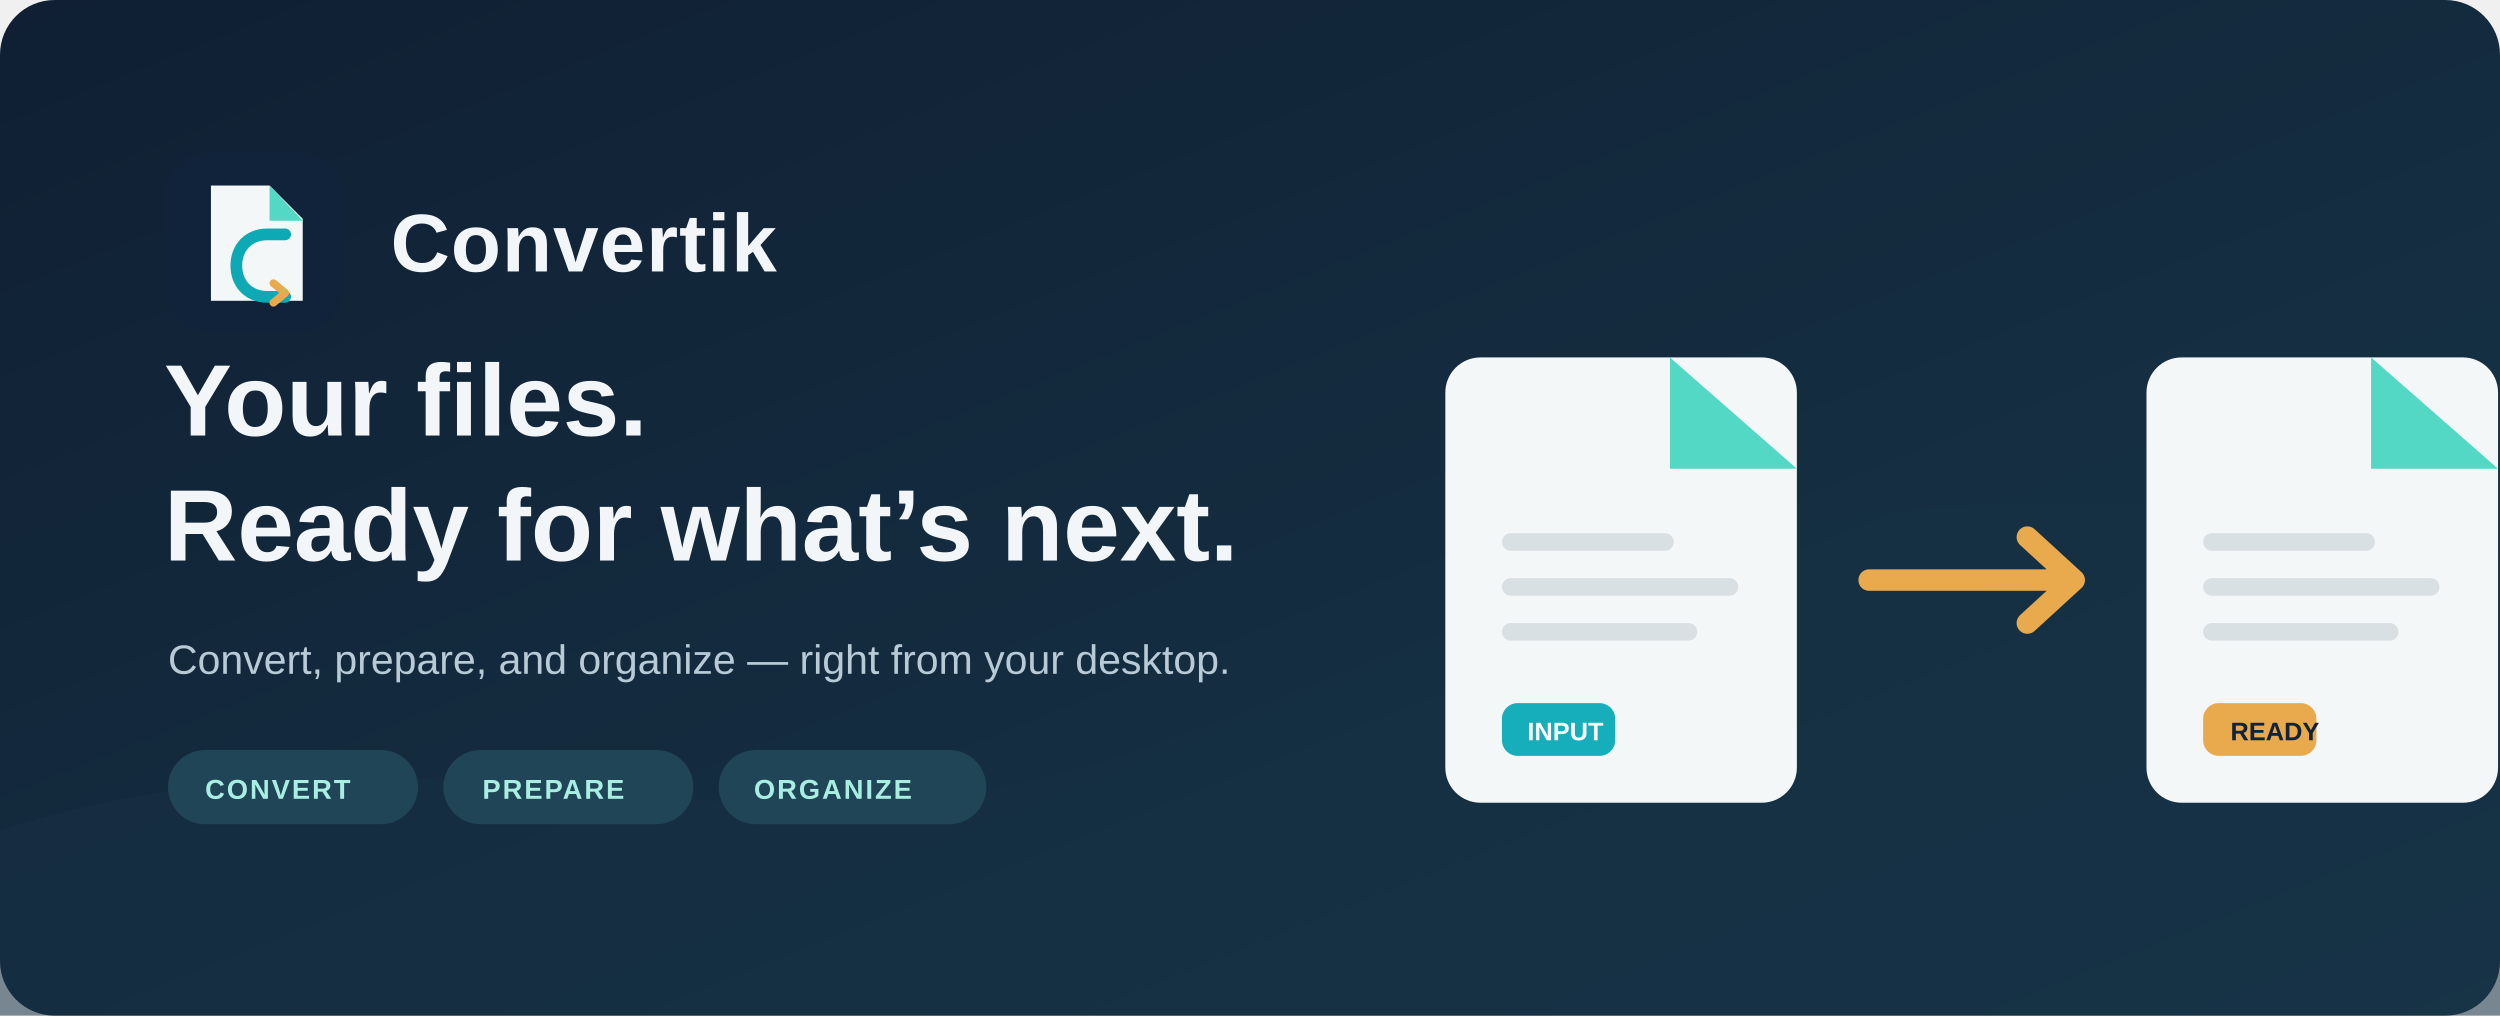
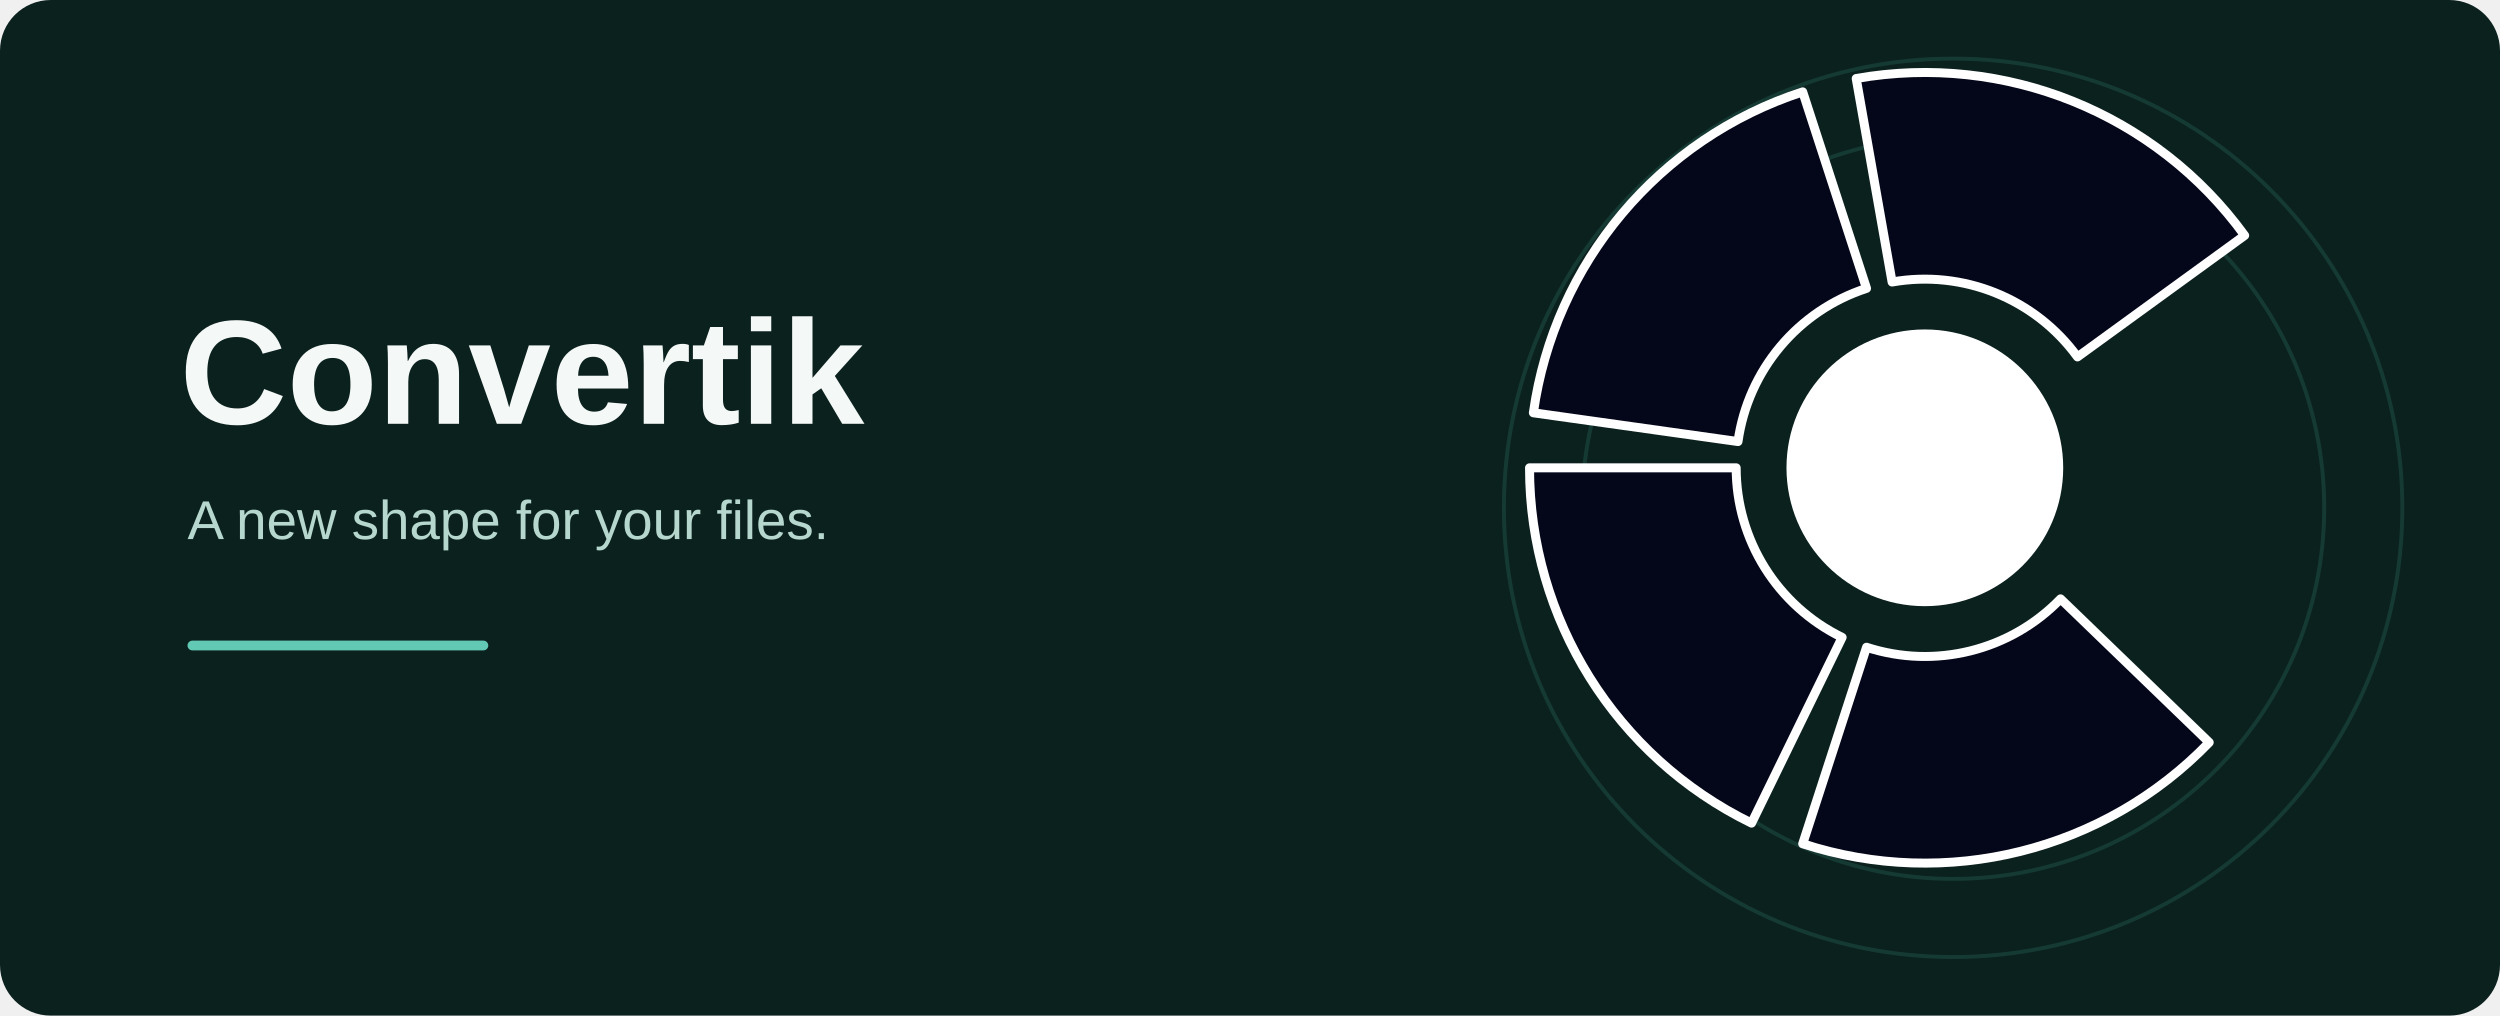
- <svg xmlns="http://www.w3.org/2000/svg" width="1280" height="520" viewBox="0 0 1280 520" role="img" aria-labelledby="title desc">
-   <defs>
-     <linearGradient id="bg" x1="0" y1="0" x2="1" y2="1">
-       <stop stop-color="#101f33" />
-       <stop offset="1" stop-color="#18374a" />
-     </linearGradient>
-   </defs>
-   <rect width="1280" height="520" rx="28" fill="url(#bg)" />
-   <path d="M0 425c230-72 369 30 575-38s341-183 705-101v234H0z" fill="#153044" opacity=".55" />
-   <g transform="translate(84 78)">
-     <rect width="92" height="92" rx="23" fill="#10233a" />
-     <path d="M24 17h30l17 17v42H24z" fill="#f4f7f7" />
-     <path d="M54 17v18h17" fill="#52d8c5" />
-     <path d="M62 42h-9c-10 0-16 7-16 16s6 16 16 16h9" fill="none" stroke="#0da9b5" stroke-width="6" stroke-linecap="round" />
-     <path d="m56 67 6 5-6 5" fill="none" stroke="#e9a94d" stroke-width="4" stroke-linecap="round" stroke-linejoin="round" />
-     <text x="116" y="61" fill="#f3f6f8" font-family="Segoe UI,Arial,sans-serif" font-size="42" font-weight="700" letter-spacing=".5">Convertik</text>
-   </g>
-   <g transform="translate(84 223)" font-family="Segoe UI,Arial,sans-serif">
-     <text x="0" y="0" fill="#f3f6f8" font-size="52" font-weight="700">Your files.</text>
-     <text x="0" y="64" fill="#f3f6f8" font-size="52" font-weight="700">Ready for what’s next.</text>
-     <text x="2" y="122" fill="#b8cad5" font-size="21">Convert, prepare, and organize — right from your desktop.</text>
-     <g transform="translate(2 161)" font-size="14" font-weight="700" letter-spacing="1">
-       <rect width="128" height="38" rx="19" fill="#204556" />
-       <text x="19" y="25" fill="#a9eee2">CONVERT</text>
-       <rect x="141" width="128" height="38" rx="19" fill="#204556" />
-       <text x="161" y="25" fill="#a9eee2">PREPARE</text>
-       <rect x="282" width="137" height="38" rx="19" fill="#204556" />
-       <text x="300" y="25" fill="#a9eee2">ORGANIZE</text>
+ <svg xmlns="http://www.w3.org/2000/svg" width="1280" height="520" viewBox="0 0 1280 520">
+   <rect width="1280" height="520" rx="26" fill="#0B211E" />
+   <circle cx="1000" cy="260" r="230" fill="none" stroke="#153A34" stroke-width="2" />
+   <circle cx="1000" cy="260" r="190" fill="none" stroke="#153A34" stroke-width="2" />
+   <text x="92" y="217" fill="#F4F8F6" font-family="Segoe UI,Arial,sans-serif" font-size="76" font-weight="700">Convertik</text>
+   <text x="96" y="276" fill="#B6D7CD" font-family="Segoe UI,Arial,sans-serif" font-size="28">A new shape for your files.</text>
+   <rect x="96" y="328" width="154" height="5" rx="2.5" fill="#61C9B4" />
+   <g transform="translate(750 4) scale(.92)">
+     <g fill="#04061A" stroke="#FFFFFF" stroke-width="5" stroke-linejoin="round">
+       <path d="M414.25 408.82 A220 220 0 0 1 188.02 465.23 L223.55 355.86 A105 105 0 0 0 331.53 328.94 Z" />
+       <path d="M159.56 453.73 A220 220 0 0 1 36 256 L151 256 A105 105 0 0 0 209.97 350.37 Z" />
+       <path d="M38.14 225.38 A220 220 0 0 1 188.02 46.77 L223.55 156.14 A105 105 0 0 0 152.02 241.39 Z" />
+       <path d="M217.8 39.34 A220 220 0 0 1 433.98 126.69 L340.95 194.28 A105 105 0 0 0 237.77 152.6 Z" />
    </g>
-   </g>
-   <g transform="translate(740 107)">
-     <rect x="0" y="76" width="180" height="228" rx="18" fill="#f4f7f7" />
-     <path d="M115 76v57h65" fill="#52d8c5" />
-     <rect x="29" y="166" width="88" height="9" rx="4.5" fill="#d8e0e3" />
-     <rect x="29" y="189" width="121" height="9" rx="4.5" fill="#d8e0e3" />
-     <rect x="29" y="212" width="100" height="9" rx="4.5" fill="#d8e0e3" />
-     <rect x="29" y="253" width="58" height="27" rx="8" fill="#15aeba" />
-     <text x="42" y="272" fill="#ffffff" font-family="Segoe UI,Arial,sans-serif" font-size="13" font-weight="700">INPUT</text>
-     <path d="M217 190h105m-24-22 24 22-24 22" fill="none" stroke="#e9a94d" stroke-width="11" stroke-linecap="round" stroke-linejoin="round" />
-     <rect x="359" y="76" width="180" height="228" rx="18" fill="#f4f7f7" />
-     <path d="M474 76v57h65" fill="#52d8c5" />
-     <rect x="388" y="166" width="88" height="9" rx="4.5" fill="#d8e0e3" />
-     <rect x="388" y="189" width="121" height="9" rx="4.5" fill="#d8e0e3" />
-     <rect x="388" y="212" width="100" height="9" rx="4.5" fill="#d8e0e3" />
-     <rect x="388" y="253" width="58" height="27" rx="8" fill="#e9a94d" />
-     <text x="402" y="272" fill="#10233a" font-family="Segoe UI,Arial,sans-serif" font-size="13" font-weight="700">READY</text>
+     <circle cx="256" cy="256" r="77" fill="#FFFFFF" />
  </g>
</svg>
